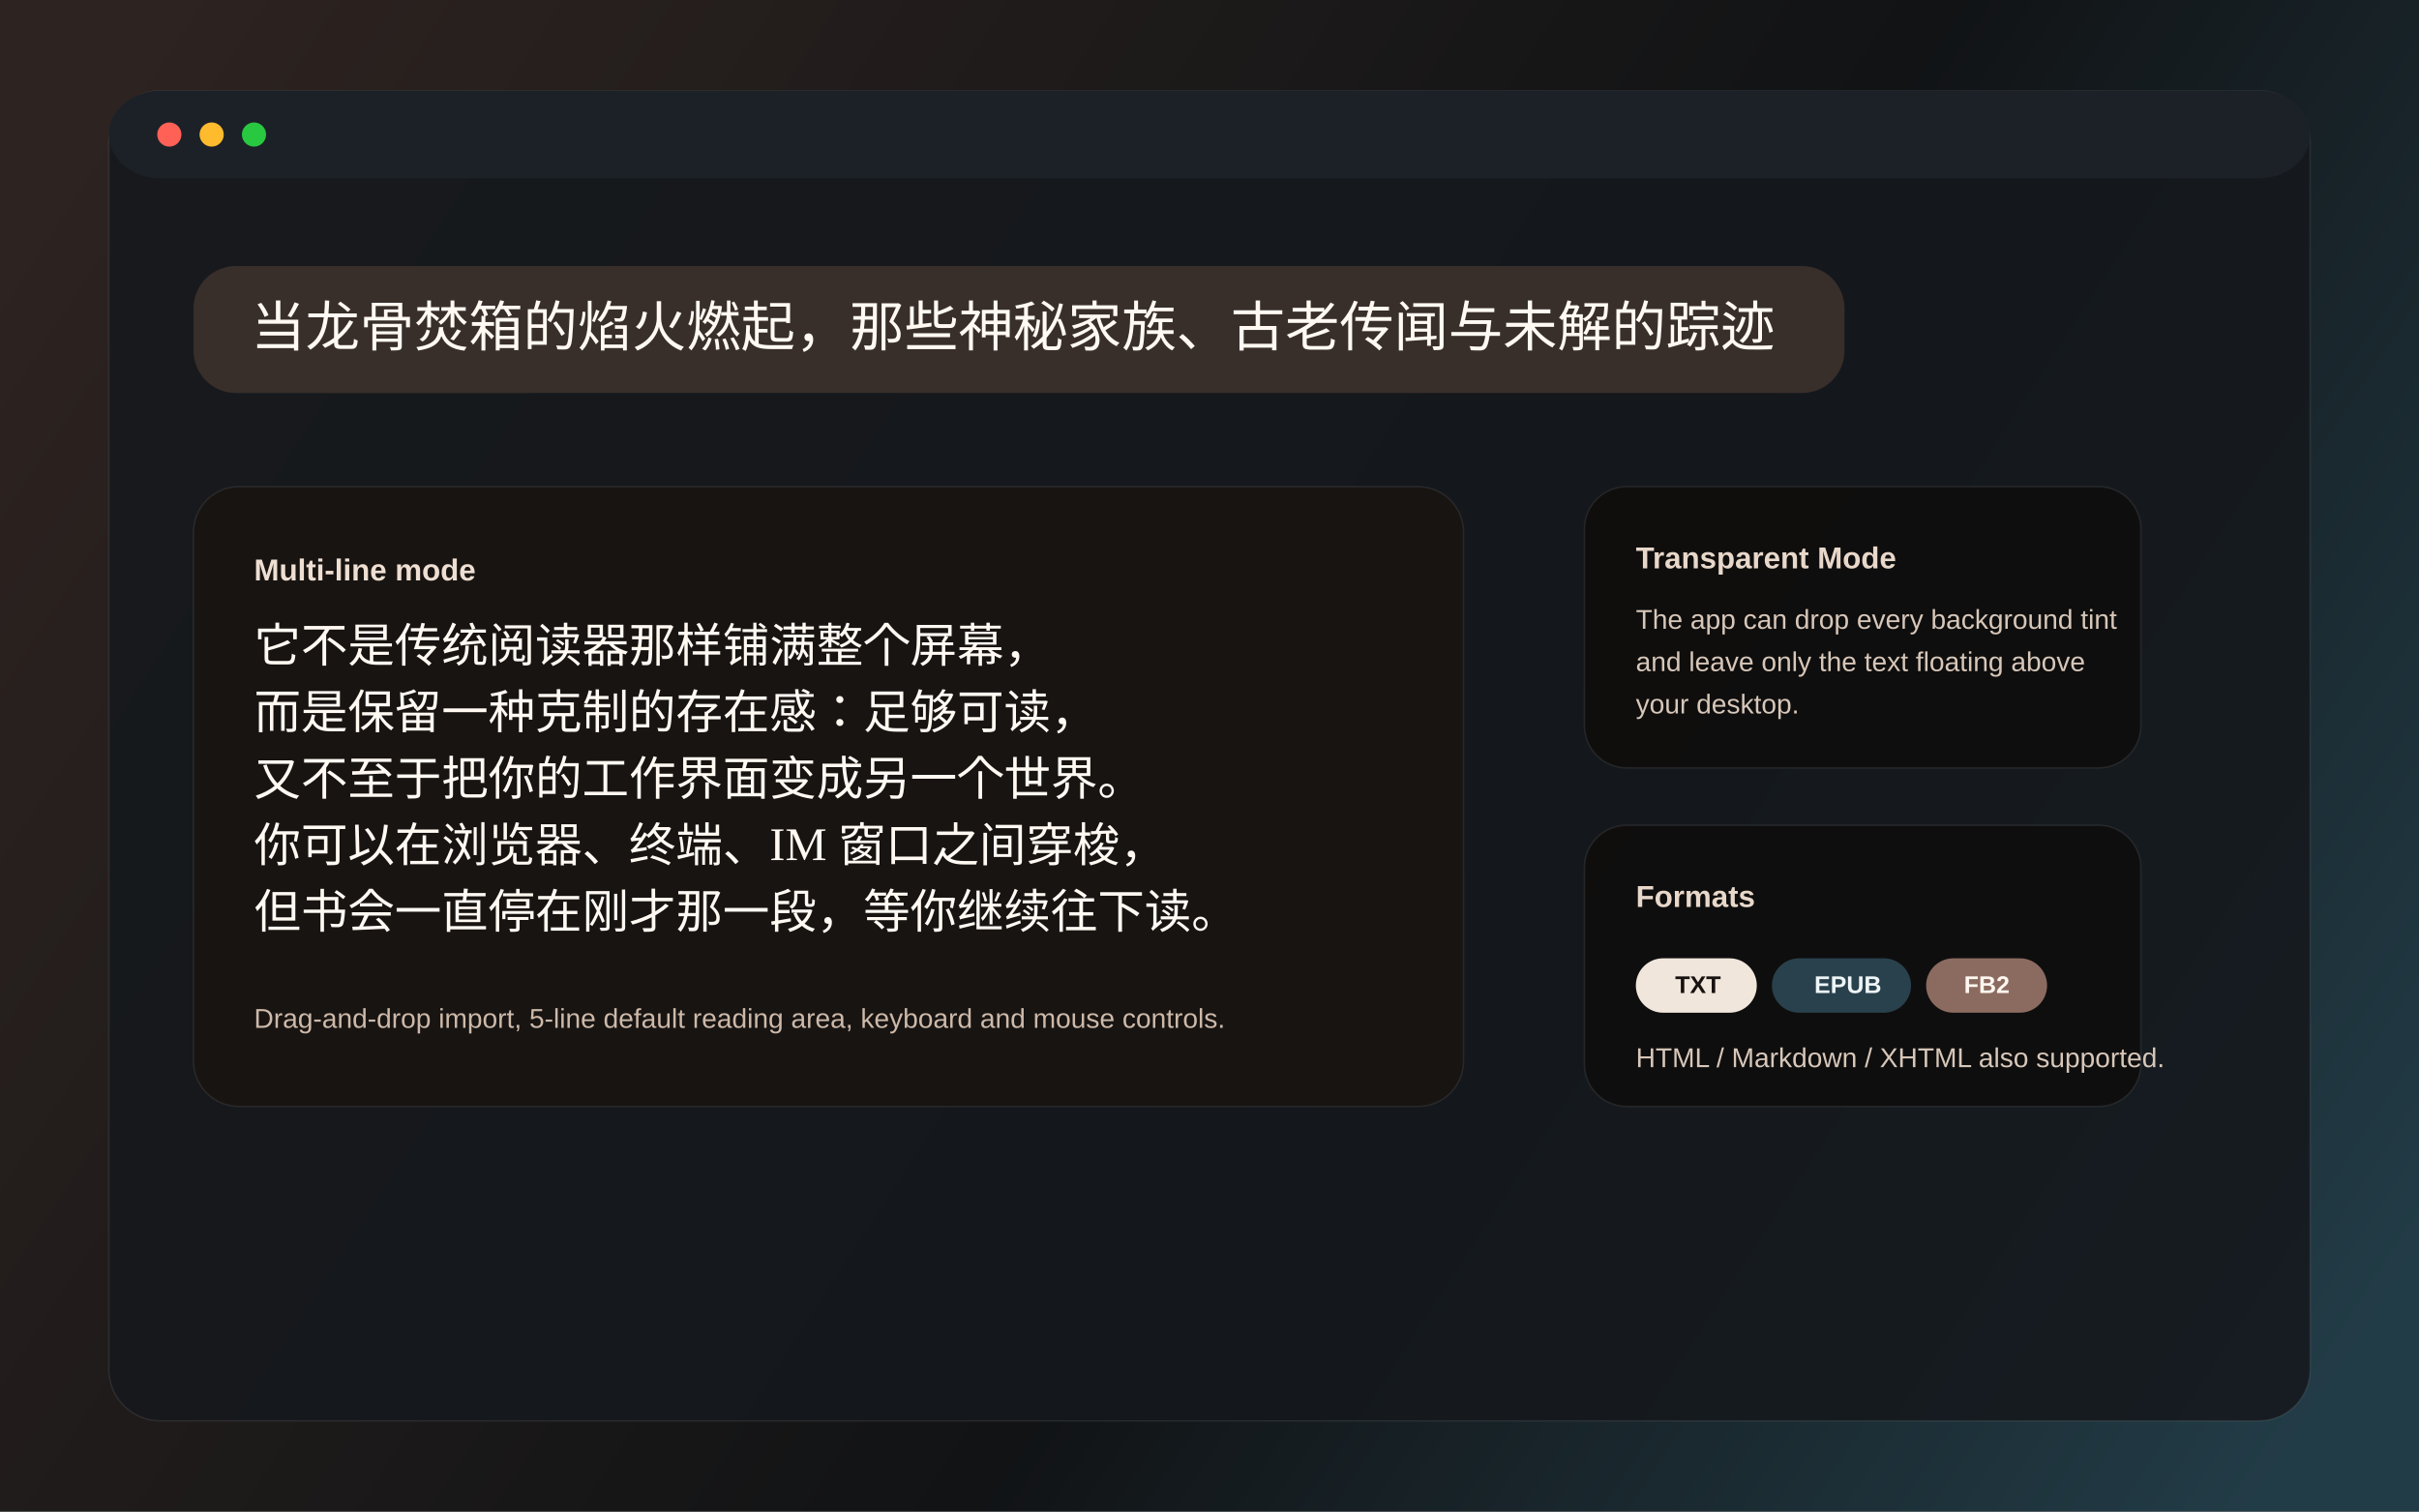
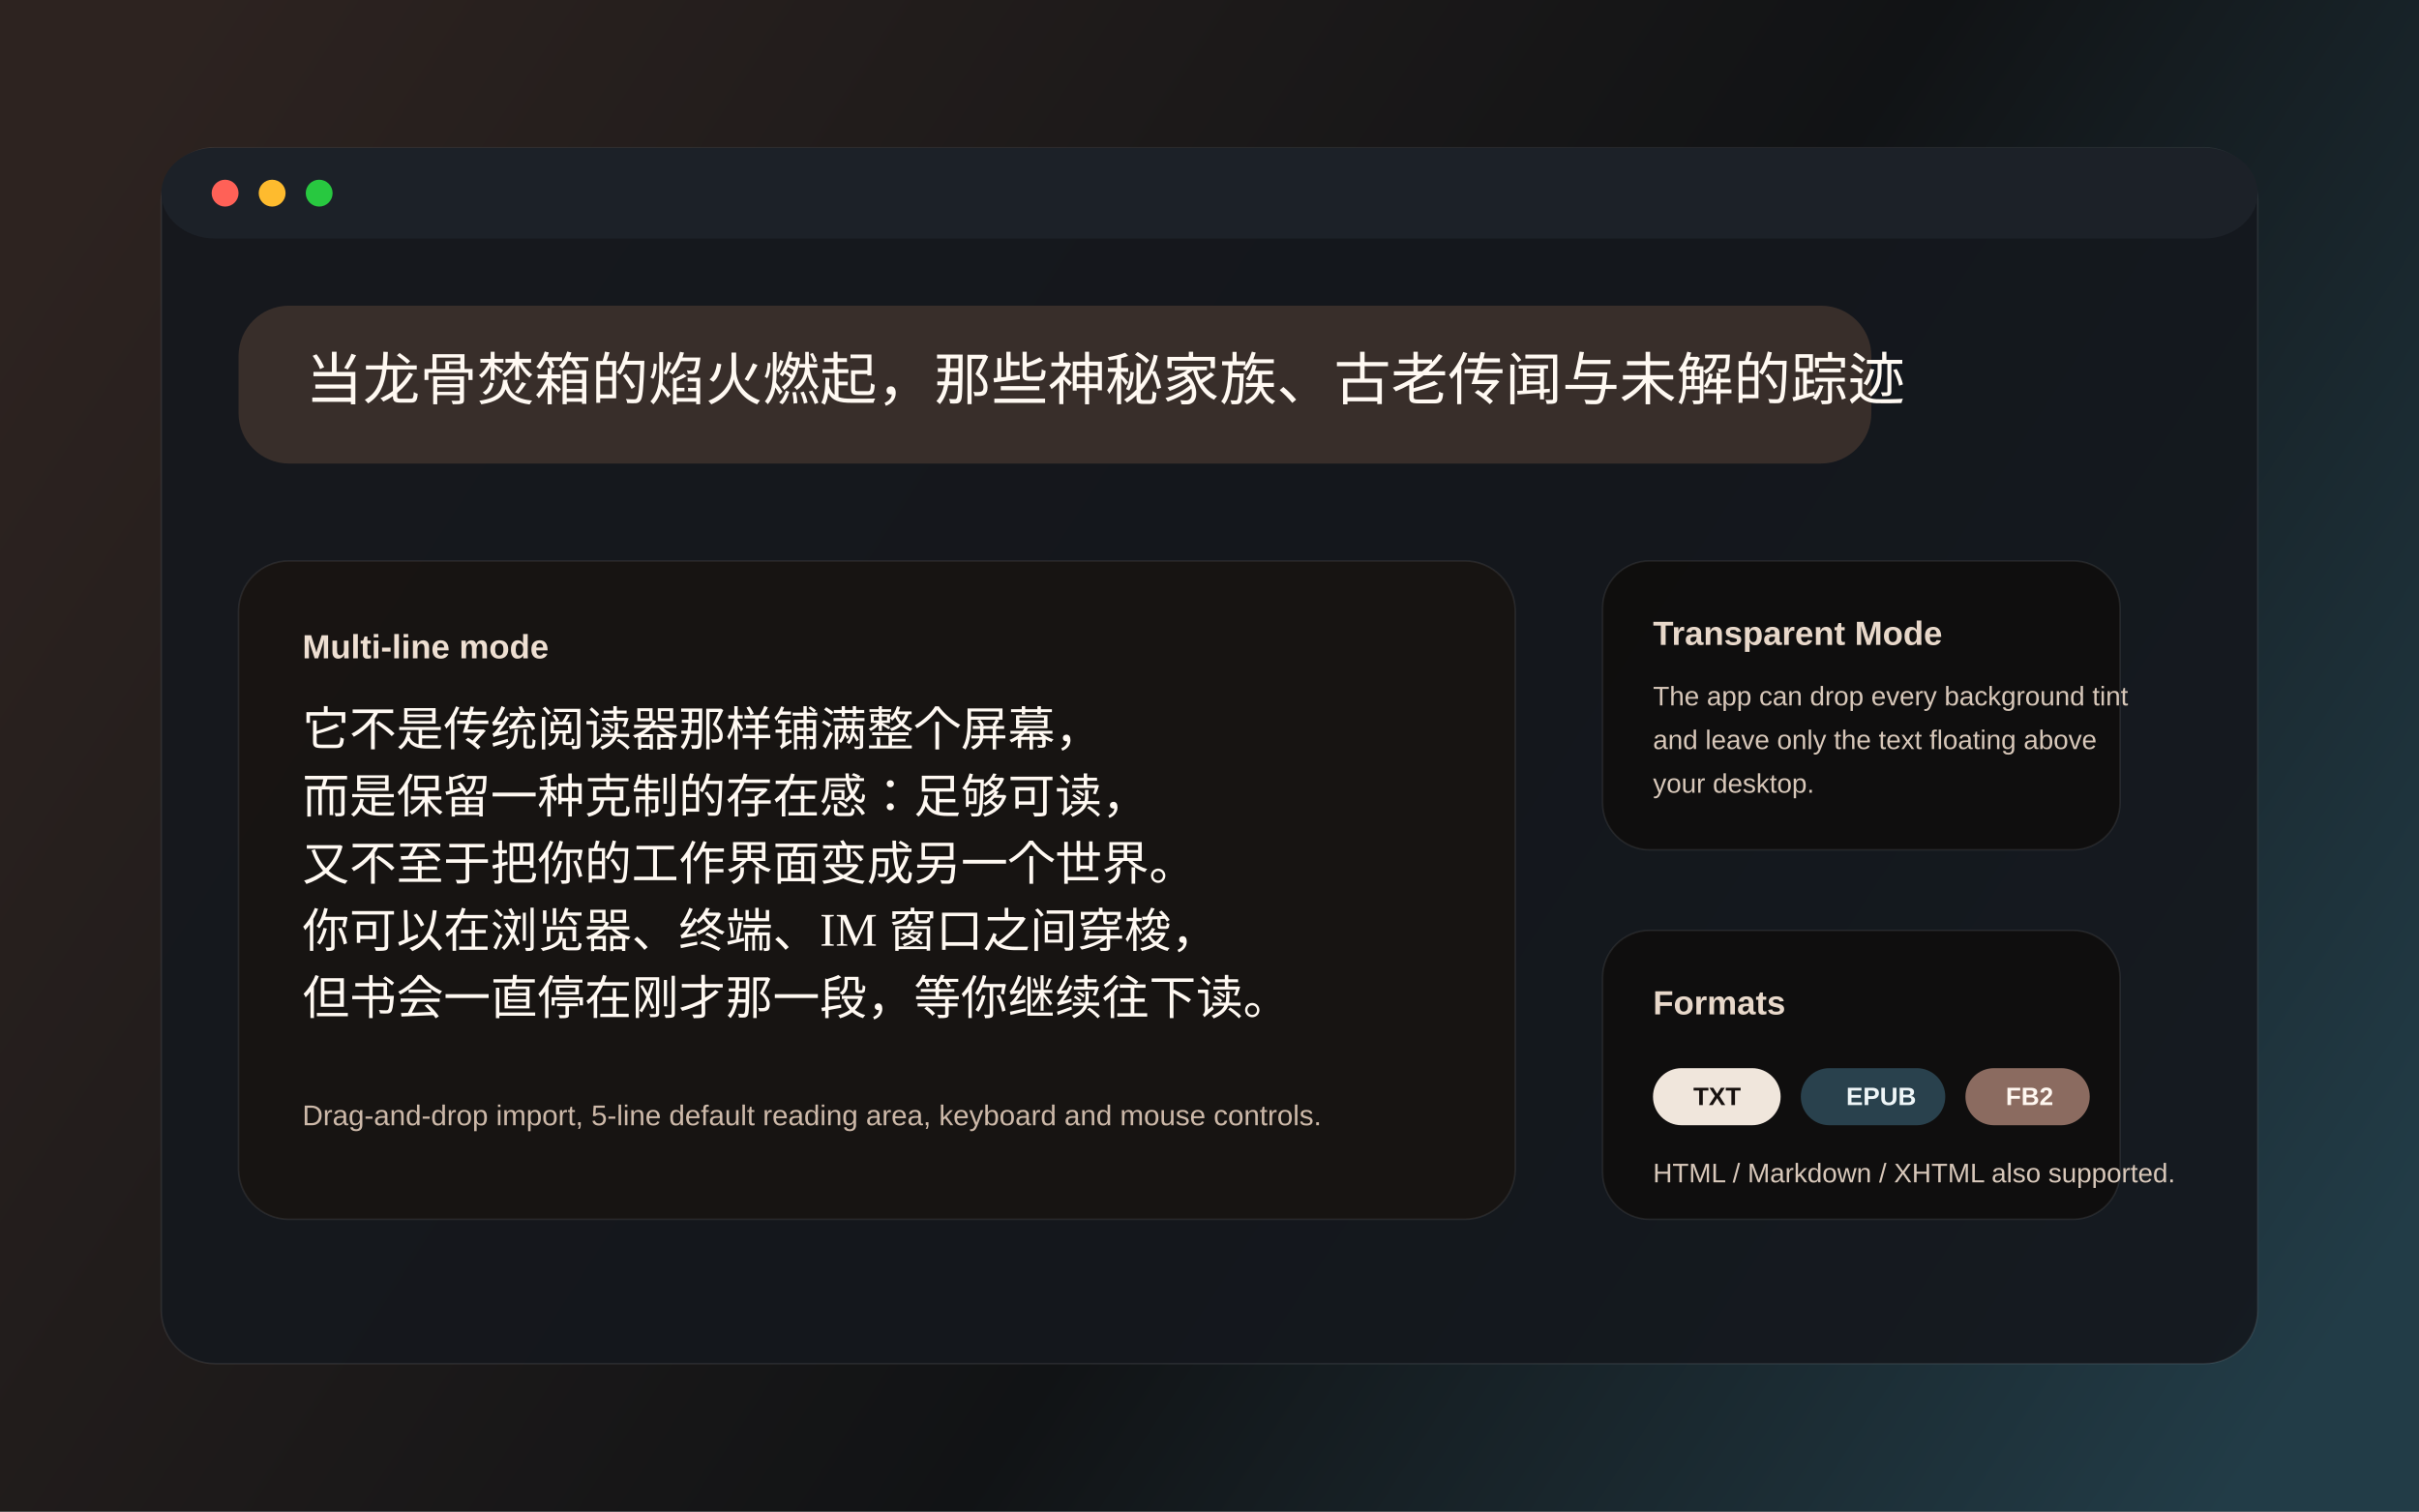
- <svg xmlns="http://www.w3.org/2000/svg" width="1600" height="1000" viewBox="0 0 1600 1000" fill="none">
-   <rect width="1600" height="1000" fill="#0F1115" />
-   <rect width="1600" height="1000" fill="url(#bg)" />
-   <rect x="72" y="60" width="1456" height="880" rx="34" fill="#15181D" fill-opacity="0.88" stroke="rgba(255,255,255,0.08)" />
-   <rect x="72" y="60" width="1456" height="58" rx="34" fill="#1C2128" />
-   <circle cx="112" cy="89" r="8" fill="#FF6157" />
-   <circle cx="140" cy="89" r="8" fill="#FEBB2E" />
-   <circle cx="168" cy="89" r="8" fill="#28C840" />
-   <rect x="128" y="176" width="1092" height="84" rx="28" fill="#3A2F2B" fill-opacity="0.96" />
-   <text x="166" y="229" fill="#FFF9F2" font-family="Georgia, 'Times New Roman', serif" font-size="36">当龙骨焚箱的焰火燃起，那些神秘家族、古老传闻与未解的踪迹</text>
-   <rect x="128" y="322" width="840" height="410" rx="30" fill="#181412" fill-opacity="0.88" stroke="rgba(255,255,255,0.08)" />
-   <text x="168" y="384" fill="#EEDFD2" font-family="Arial, sans-serif" font-size="20" font-weight="700">Multi-line mode</text>
-   <text x="168" y="438" fill="#FFF9F2" font-family="Georgia, 'Times New Roman', serif" font-size="31">它不是传统阅读器那样铺满整个屏幕，</text>
-   <text x="168" y="482" fill="#FFF9F2" font-family="Georgia, 'Times New Roman', serif" font-size="31">而是保留一种克制的存在感：足够可读，</text>
-   <text x="168" y="526" fill="#FFF9F2" font-family="Georgia, 'Times New Roman', serif" font-size="31">又不至于把你的工作界面变成另一个世界。</text>
-   <text x="168" y="570" fill="#FFF9F2" font-family="Georgia, 'Times New Roman', serif" font-size="31">你可以在浏览器、终端、IM 窗口之间穿梭，</text>
-   <text x="168" y="614" fill="#FFF9F2" font-family="Georgia, 'Times New Roman', serif" font-size="31">但书会一直停在刚才那一段，等你继续往下读。</text>
-   <text x="168" y="680" fill="#CDB9A9" font-family="Arial, sans-serif" font-size="18">Drag-and-drop import, 5-line default reading area, keyboard and mouse controls.</text>
-   <rect x="1048" y="322" width="368" height="186" rx="28" fill="#0F0C0B" fill-opacity="0.84" stroke="rgba(255,255,255,0.08)" />
-   <text x="1082" y="376" fill="#E8D8CA" font-family="Arial, sans-serif" font-size="20" font-weight="700">Transparent Mode</text>
-   <text x="1082" y="416" fill="#D7C7B9" font-family="Arial, sans-serif" font-size="18">The app can drop every background tint</text>
-   <text x="1082" y="444" fill="#D7C7B9" font-family="Arial, sans-serif" font-size="18">and leave only the text floating above</text>
-   <text x="1082" y="472" fill="#D7C7B9" font-family="Arial, sans-serif" font-size="18">your desktop.</text>
-   <rect x="1048" y="546" width="368" height="186" rx="28" fill="#0F0C0B" fill-opacity="0.84" stroke="rgba(255,255,255,0.08)" />
-   <text x="1082" y="600" fill="#E8D8CA" font-family="Arial, sans-serif" font-size="20" font-weight="700">Formats</text>
-   <rect x="1082" y="634" width="80" height="36" rx="18" fill="#F0E6DC" />
-   <text x="1108" y="657" fill="#17110F" font-family="Arial, sans-serif" font-size="16" font-weight="700">TXT</text>
-   <rect x="1172" y="634" width="92" height="36" rx="18" fill="#29414D" />
-   <text x="1200" y="657" fill="#EEF5F7" font-family="Arial, sans-serif" font-size="16" font-weight="700">EPUB</text>
-   <rect x="1274" y="634" width="80" height="36" rx="18" fill="#8B6B60" />
-   <text x="1299" y="657" fill="#FFF7F0" font-family="Arial, sans-serif" font-size="16" font-weight="700">FB2</text>
-   <text x="1082" y="706" fill="#D7C7B9" font-family="Arial, sans-serif" font-size="18">HTML / Markdown / XHTML also supported.</text>
+ <svg xmlns="http://www.w3.org/2000/svg" width="1440" height="900" viewBox="0 0 1440 900" fill="none">
+   <rect width="1440" height="900" fill="#0F1115" />
+   <rect width="1440" height="900" fill="url(#bg)" />
+   <rect x="96" y="88" width="1248" height="724" rx="32" fill="#15181D" fill-opacity="0.90" stroke="rgba(255,255,255,0.08)" />
+   <rect x="96" y="88" width="1248" height="54" rx="32" fill="#1C2128" />
+   <circle cx="134" cy="115" r="8" fill="#FF6157" />
+   <circle cx="162" cy="115" r="8" fill="#FEBB2E" />
+   <circle cx="190" cy="115" r="8" fill="#28C840" />
+   <rect x="142" y="182" width="972" height="94" rx="30" fill="#3A2F2B" fill-opacity="0.96" />
+   <text x="182" y="238" fill="#FFF9F2" font-family="Georgia, 'Times New Roman', serif" font-size="34">当龙骨焚箱的焰火燃起，那些神秘家族、古老传闻与未解的踪迹</text>
+   <rect x="142" y="334" width="760" height="392" rx="30" fill="#181412" fill-opacity="0.88" stroke="rgba(255,255,255,0.08)" />
+   <text x="180" y="392" fill="#EEDFD2" font-family="Arial, sans-serif" font-size="20" font-weight="700">Multi-line mode</text>
+   <text x="180" y="444" fill="#FFF9F2" font-family="Georgia, 'Times New Roman', serif" font-size="28">它不是传统阅读器那样铺满整个屏幕，</text>
+   <text x="180" y="484" fill="#FFF9F2" font-family="Georgia, 'Times New Roman', serif" font-size="28">而是保留一种克制的存在感：足够可读，</text>
+   <text x="180" y="524" fill="#FFF9F2" font-family="Georgia, 'Times New Roman', serif" font-size="28">又不至于把你的工作界面变成另一个世界。</text>
+   <text x="180" y="564" fill="#FFF9F2" font-family="Georgia, 'Times New Roman', serif" font-size="28">你可以在浏览器、终端、IM 窗口之间穿梭，</text>
+   <text x="180" y="604" fill="#FFF9F2" font-family="Georgia, 'Times New Roman', serif" font-size="28">但书会一直停在刚才那一段，等你继续往下读。</text>
+   <text x="180" y="670" fill="#CDB9A9" font-family="Arial, sans-serif" font-size="17">Drag-and-drop import, 5-line default reading area, keyboard and mouse controls.</text>
+   <rect x="954" y="334" width="308" height="172" rx="28" fill="#0F0C0B" fill-opacity="0.84" stroke="rgba(255,255,255,0.08)" />
+   <text x="984" y="384" fill="#E8D8CA" font-family="Arial, sans-serif" font-size="20" font-weight="700">Transparent Mode</text>
+   <text x="984" y="420" fill="#D7C7B9" font-family="Arial, sans-serif" font-size="16">The app can drop every background tint</text>
+   <text x="984" y="446" fill="#D7C7B9" font-family="Arial, sans-serif" font-size="16">and leave only the text floating above</text>
+   <text x="984" y="472" fill="#D7C7B9" font-family="Arial, sans-serif" font-size="16">your desktop.</text>
+   <rect x="954" y="554" width="308" height="172" rx="28" fill="#0F0C0B" fill-opacity="0.84" stroke="rgba(255,255,255,0.08)" />
+   <text x="984" y="604" fill="#E8D8CA" font-family="Arial, sans-serif" font-size="20" font-weight="700">Formats</text>
+   <rect x="984" y="636" width="76" height="34" rx="17" fill="#F0E6DC" />
+   <text x="1008" y="658" fill="#17110F" font-family="Arial, sans-serif" font-size="15" font-weight="700">TXT</text>
+   <rect x="1072" y="636" width="86" height="34" rx="17" fill="#29414D" />
+   <text x="1099" y="658" fill="#EEF5F7" font-family="Arial, sans-serif" font-size="15" font-weight="700">EPUB</text>
+   <rect x="1170" y="636" width="74" height="34" rx="17" fill="#8B6B60" />
+   <text x="1194" y="658" fill="#FFF7F0" font-family="Arial, sans-serif" font-size="15" font-weight="700">FB2</text>
+   <text x="984" y="704" fill="#D7C7B9" font-family="Arial, sans-serif" font-size="16">HTML / Markdown / XHTML also supported.</text>
  <defs>
-     <linearGradient id="bg" x1="88" y1="40" x2="1514" y2="970" gradientUnits="userSpaceOnUse">
+     <linearGradient id="bg" x1="90" y1="40" x2="1350" y2="860" gradientUnits="userSpaceOnUse">
      <stop stop-color="#2D2320" />
      <stop offset="0.58" stop-color="#111315" />
      <stop offset="1" stop-color="#223C47" />
    </linearGradient>
  </defs>
</svg>
